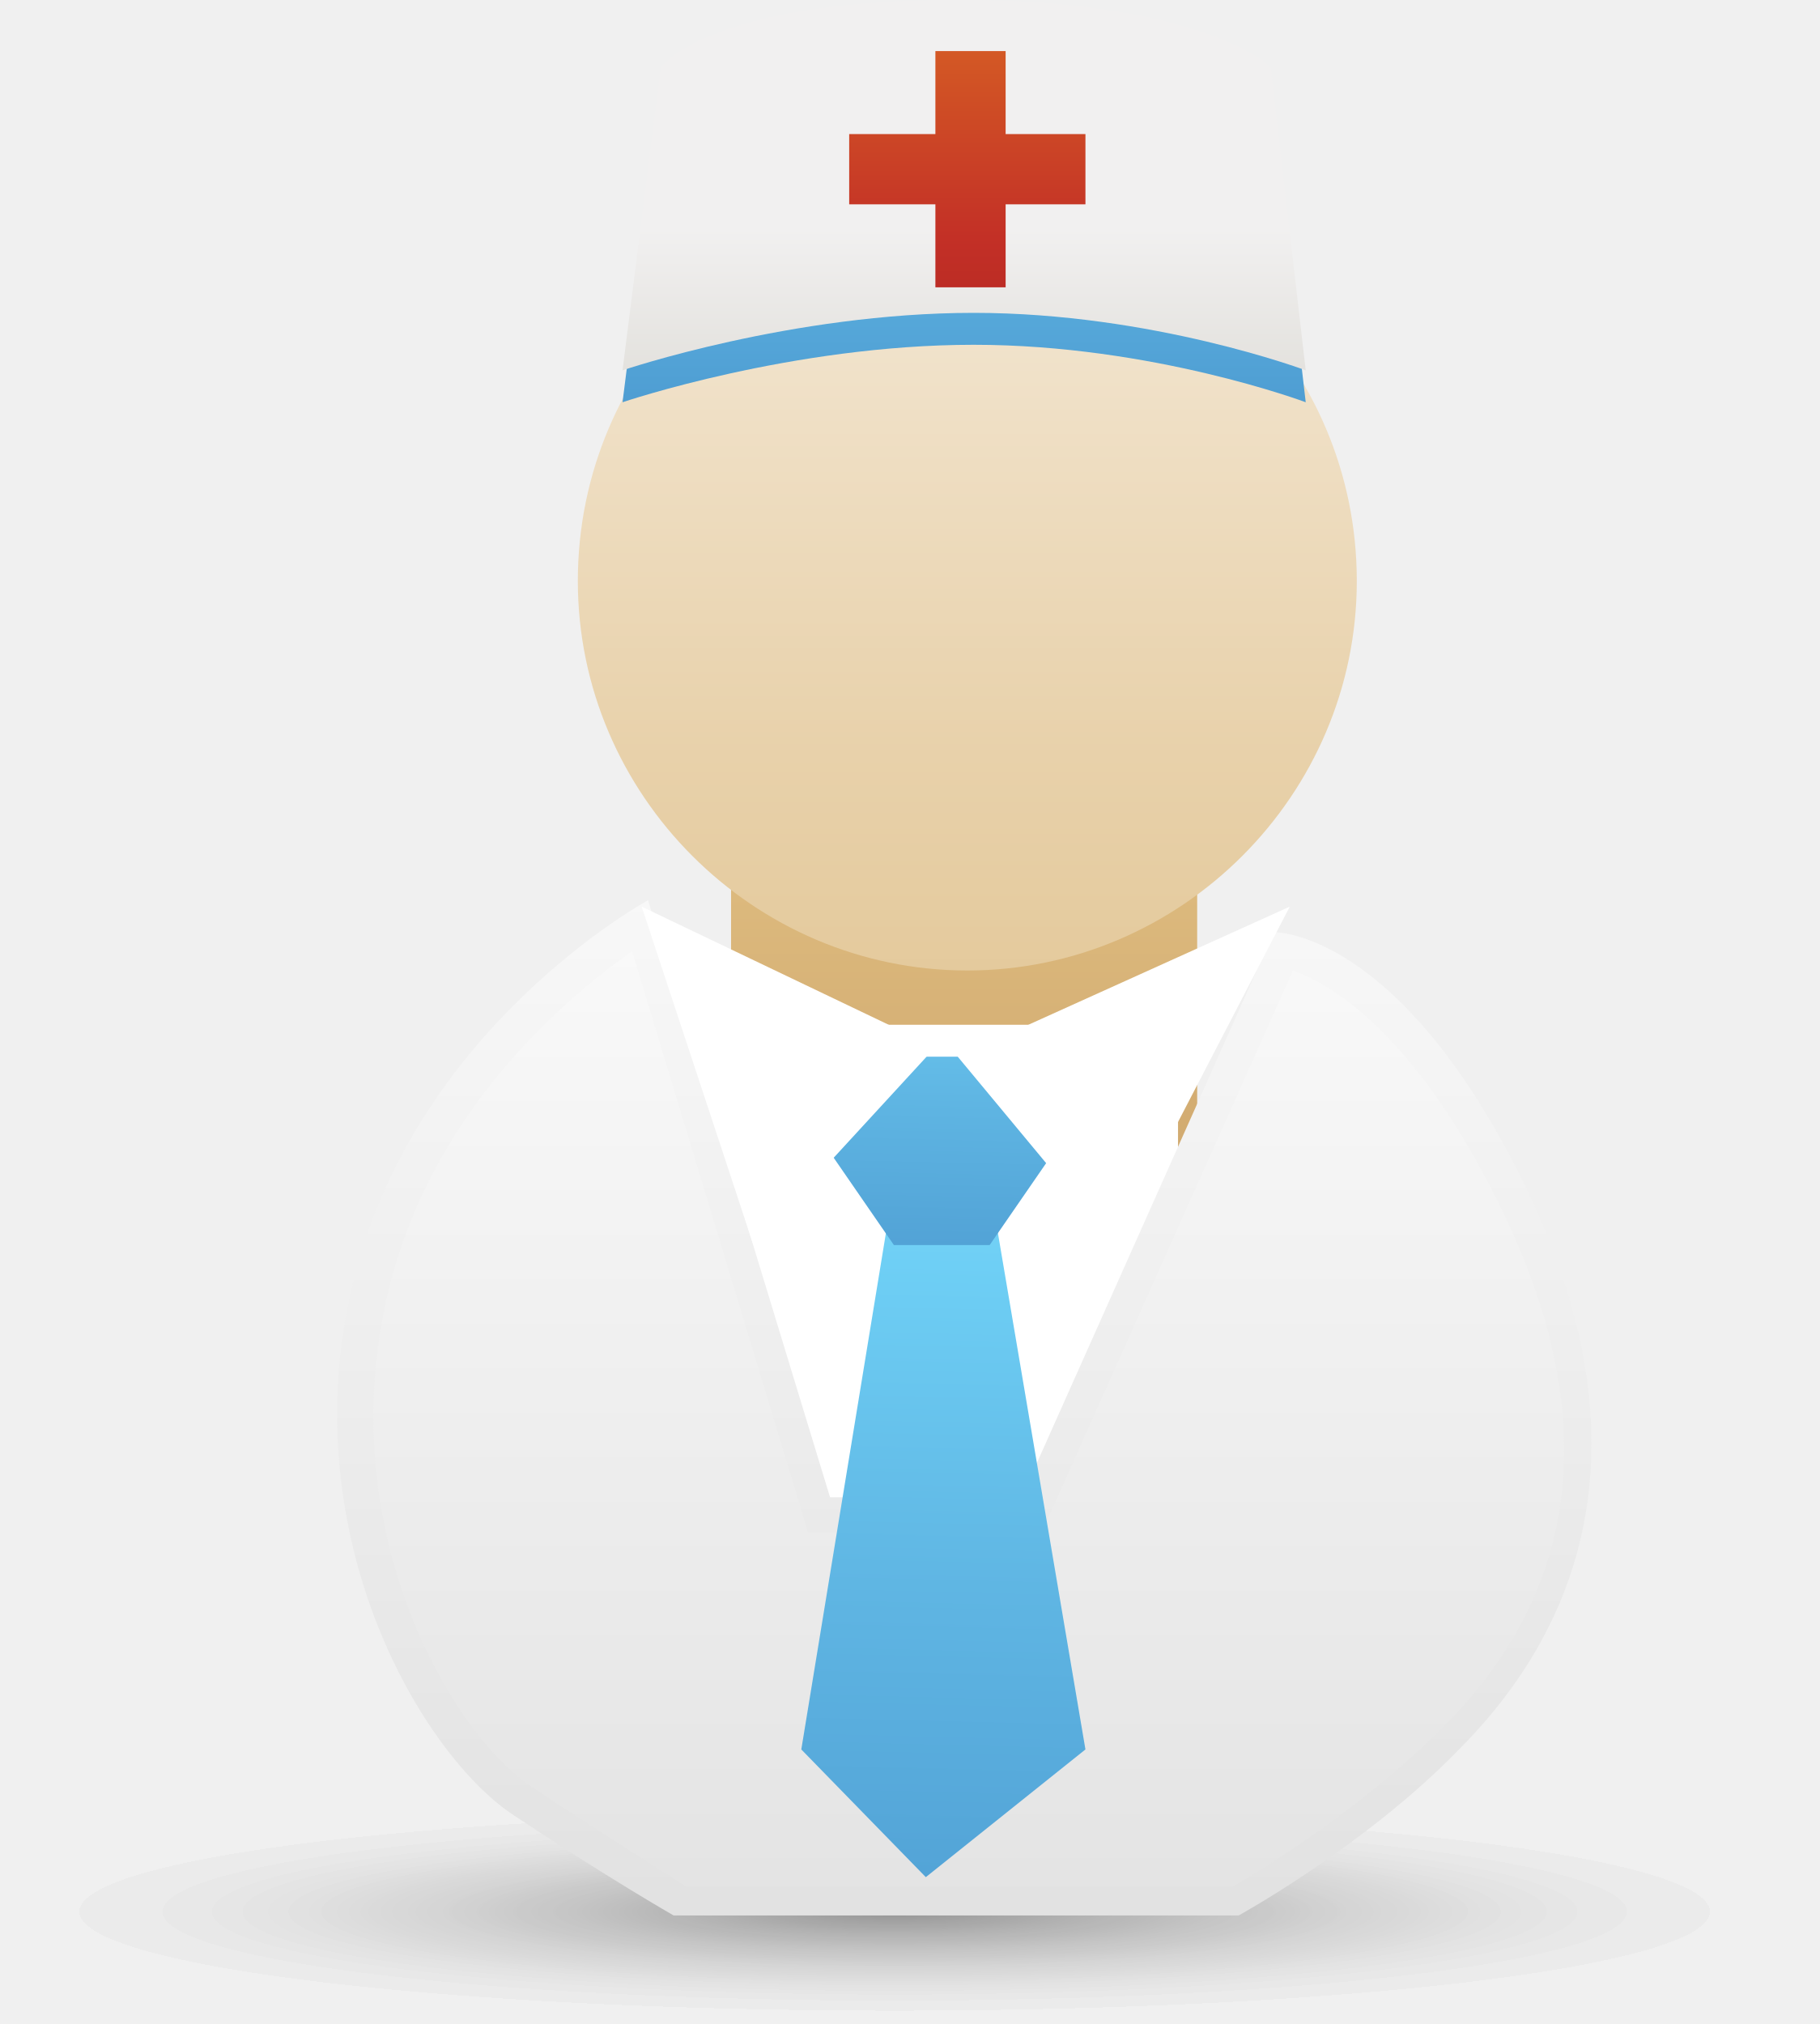
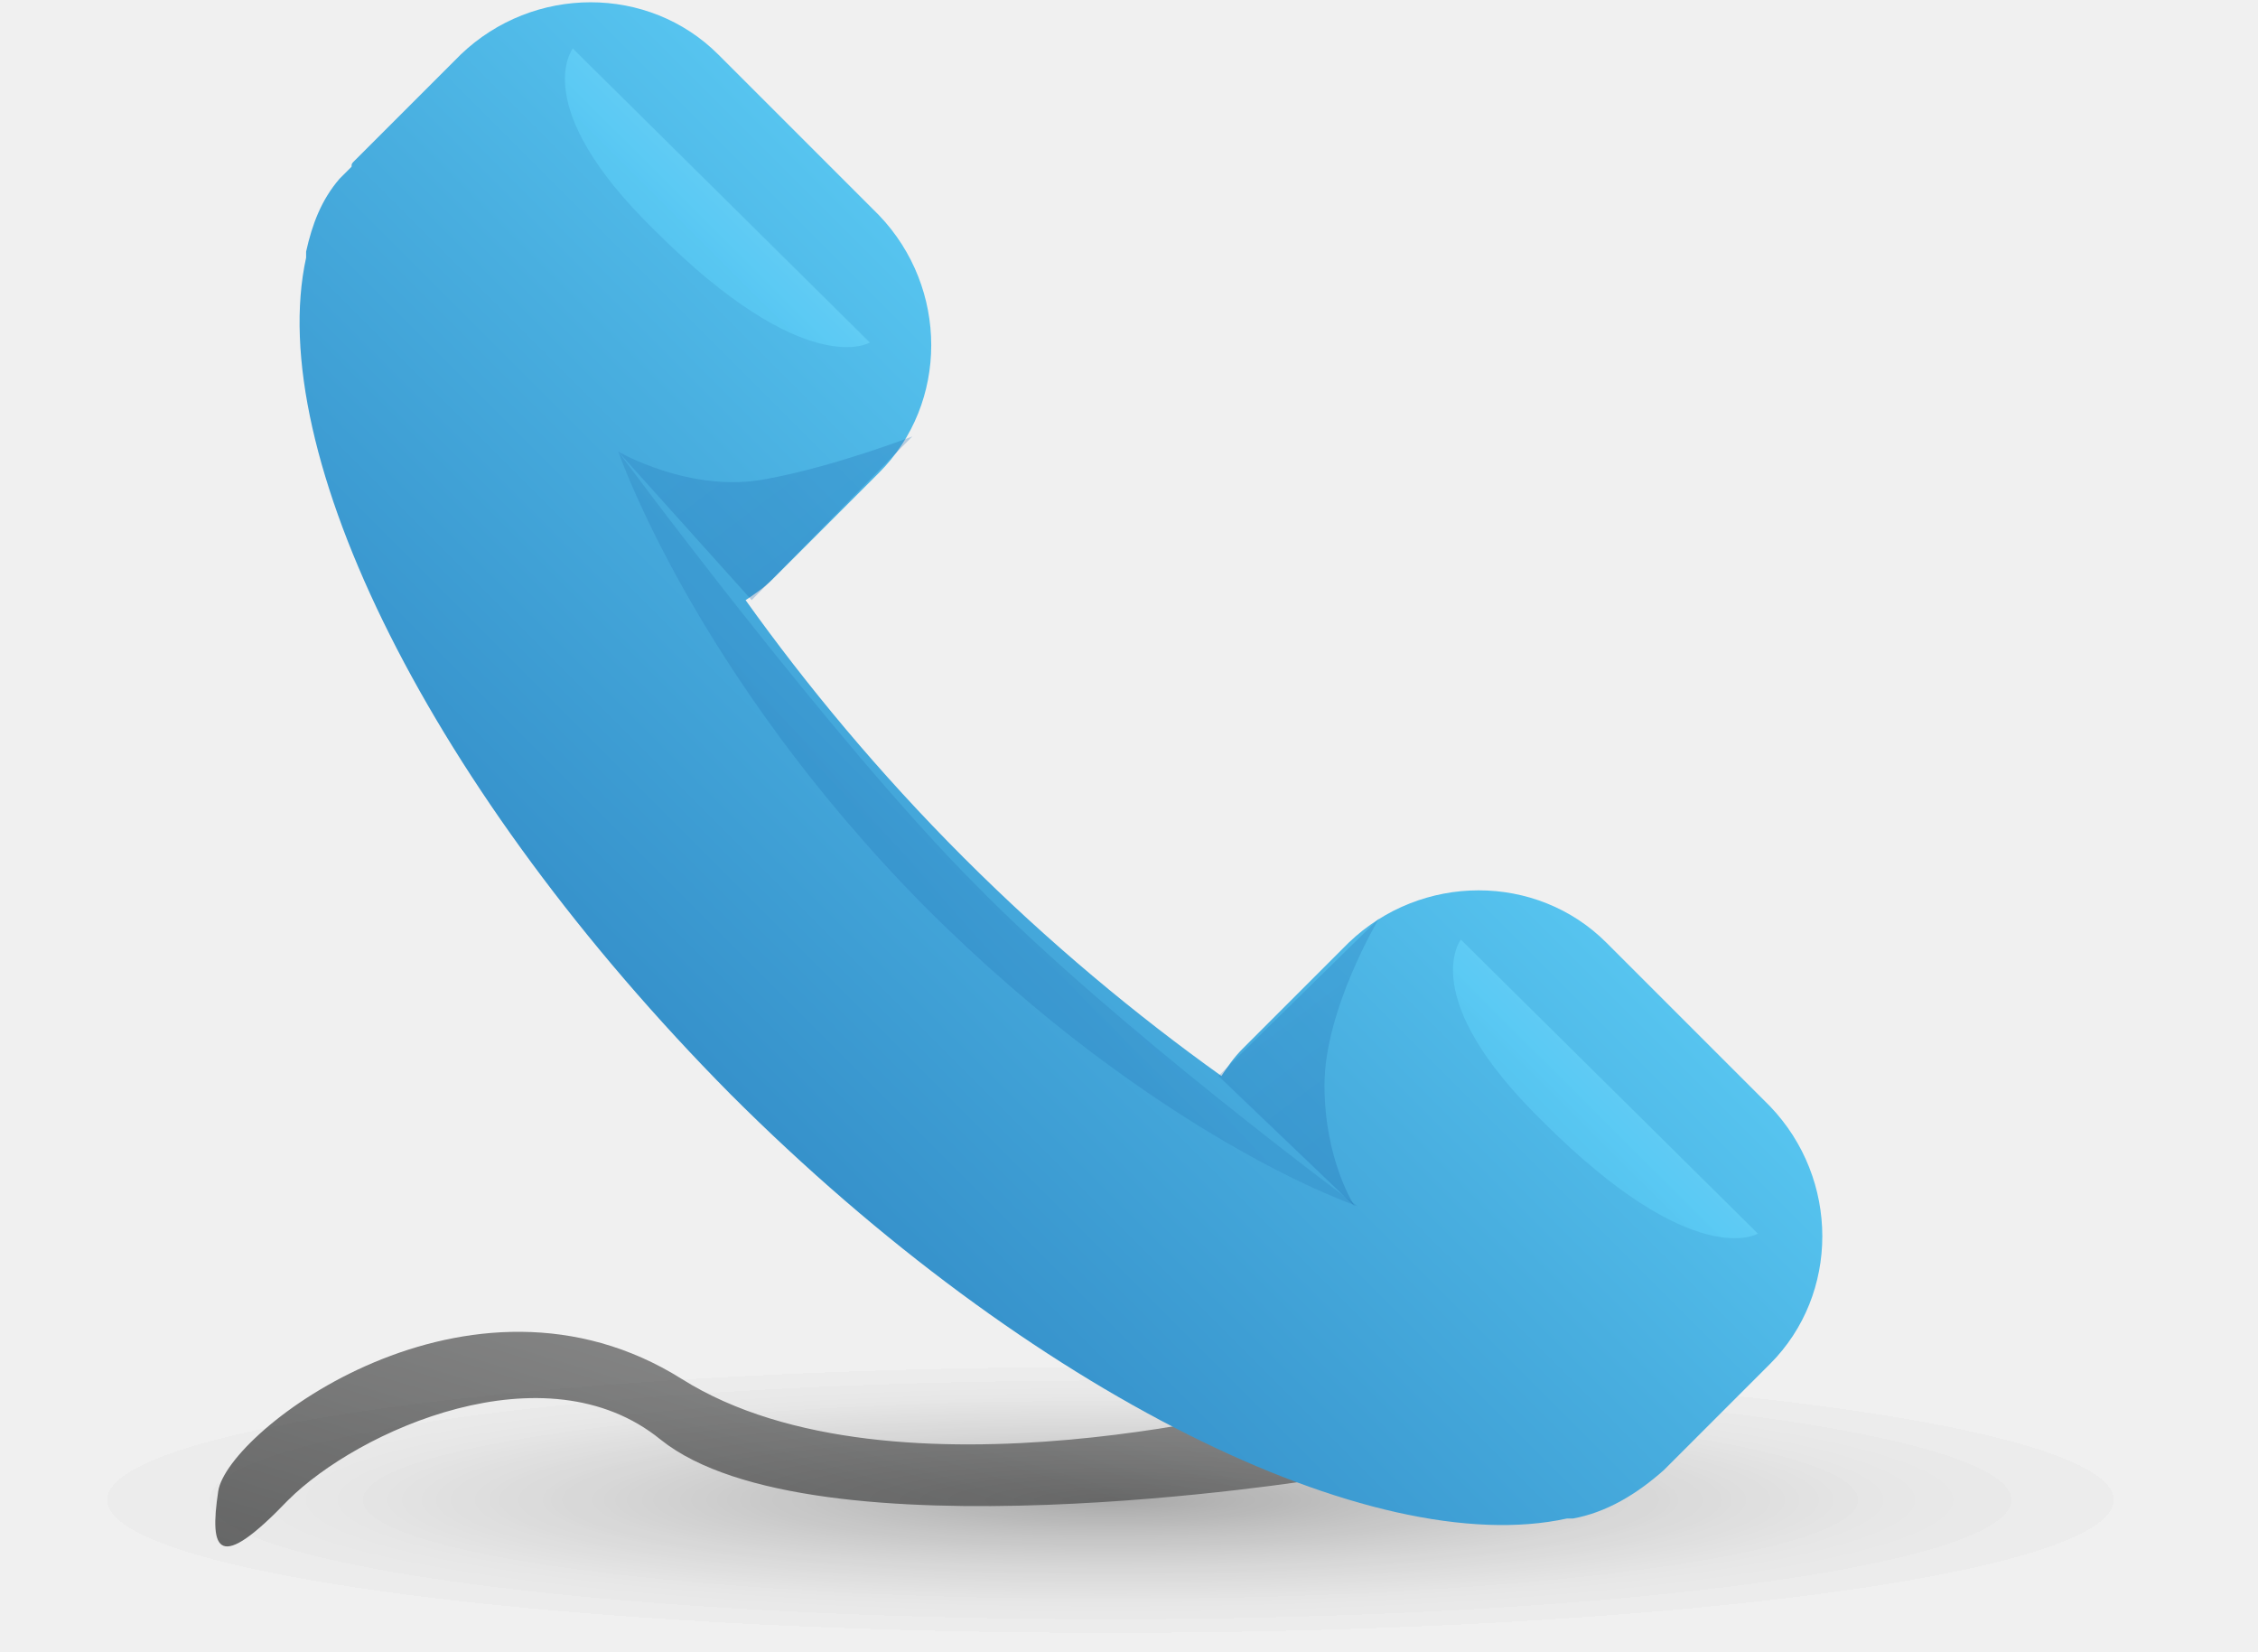
- <svg xmlns="http://www.w3.org/2000/svg" version="1.1" id="Layer_1" x="0px" y="0px" viewBox="0 0 57 63.4" enable-background="new 0 0 57 63.4" xml:space="preserve">
+ <svg xmlns="http://www.w3.org/2000/svg" version="1.1" id="Layer_1" x="0px" y="0px" viewBox="0 0 74.5 54.5" enable-background="new 0 0 74.5 54.5" xml:space="preserve">
  <g>
    <defs>
-       <filter id="Adobe_OpacityMaskFilter" filterUnits="userSpaceOnUse" x="0" y="56.5" width="57" height="6.9">
+       <filter id="Adobe_OpacityMaskFilter" filterUnits="userSpaceOnUse" x="0" y="44.6" width="74.5" height="9.9">
        <feColorMatrix type="matrix" values="1 0 0 0 0  0 1 0 0 0  0 0 1 0 0  0 0 0 1 0" />
      </filter>
    </defs>
-     <mask maskUnits="userSpaceOnUse" x="0" y="56.5" width="57" height="6.9" id="SVGID_1_">
+     <mask maskUnits="userSpaceOnUse" x="0" y="44.6" width="74.5" height="9.9" id="SVGID_2_">
      <g filter="url(#Adobe_OpacityMaskFilter)">
-         <radialGradient id="SVGID_2_" cx="125.292" cy="-5356.942" r="35.164" gradientTransform="matrix(0.8145 0 0 9.890000e-002 -74.0276 589.6808)" gradientUnits="userSpaceOnUse">
+         <radialGradient id="SVGID_1_" cx="12.661" cy="-1808.029" r="35.177" gradientTransform="matrix(1.065 0 0 -0.1411 23.1556 -205.6276)" gradientUnits="userSpaceOnUse">
          <stop offset="0" style="stop-color:#FFFFFF" />
-           <stop offset="4.371321e-002" style="stop-color:#ECECEC" />
-           <stop offset="0.197" style="stop-color:#AFAFAF" />
-           <stop offset="0.349" style="stop-color:#7A7A7A" />
-           <stop offset="0.496" style="stop-color:#4E4E4E" />
-           <stop offset="0.638" style="stop-color:#2D2D2D" />
-           <stop offset="0.772" style="stop-color:#151515" />
-           <stop offset="0.896" style="stop-color:#060606" />
-           <stop offset="1" style="stop-color:#010101" />
+           <stop offset="4.600000e-002" style="stop-color:#EBEBEB" />
+           <stop offset="0.199" style="stop-color:#AEAEAE" />
+           <stop offset="0.351" style="stop-color:#797979" />
+           <stop offset="0.498" style="stop-color:#4D4D4D" />
+           <stop offset="0.639" style="stop-color:#2C2C2C" />
+           <stop offset="0.773" style="stop-color:#141414" />
+           <stop offset="0.896" style="stop-color:#050505" />
+           <stop offset="1" style="stop-color:#000000" />
        </radialGradient>
-         <ellipse fill="url(#SVGID_2_)" cx="28" cy="59.9" rx="28.5" ry="3.5" />
+         <path fill="url(#SVGID_1_)" d="M73.9,49.5c0,2.7-16.7,4.9-37.3,4.9s-37.3-2.2-37.3-4.9c0-2.7,16.7-4.9,37.3-4.9     S73.9,46.8,73.9,49.5z" />
      </g>
    </mask>
-     <ellipse opacity="0.38" mask="url(#SVGID_1_)" cx="28.5" cy="59.9" rx="28.5" ry="3.5" />
-     <linearGradient id="SVGID_3_" gradientUnits="userSpaceOnUse" x1="30.17" y1="0.989" x2="30.17" y2="81.519">
-       <stop offset="0" style="stop-color:#FFFFFF" />
-       <stop offset="1.169922e-002" style="stop-color:#FDFBF7" />
-       <stop offset="8.514196e-002" style="stop-color:#F1E3CC" />
-       <stop offset="0.156" style="stop-color:#E8D1AA" />
-       <stop offset="0.223" style="stop-color:#E1C491" />
-       <stop offset="0.284" style="stop-color:#DDBC82" />
-       <stop offset="0.335" style="stop-color:#DCB97D" />
-       <stop offset="1" style="stop-color:#965725" />
-     </linearGradient>
-     <rect x="22.9" y="25.2" fill="url(#SVGID_3_)" width="14.6" height="10.9" />
-     <rect x="21.1" y="32.1" fill="#FFFFFF" width="15.8" height="18.8" />
-     <linearGradient id="SVGID_4_" gradientUnits="userSpaceOnUse" x1="30.325" y1="17.788" x2="30.325" y2="379.413">
-       <stop offset="0" style="stop-color:#FFFFFF" />
-       <stop offset="0.541" style="stop-color:#777777" />
-       <stop offset="1" style="stop-color:#010101" />
-     </linearGradient>
-     <path fill="url(#SVGID_4_)" d="M39.9,29.2L32,46.9H26l-5.7-18.7c0,0-7.2,3.9-9.2,11.8s2,14.8,4.9,16.8c3,2,5.1,3.2,5.1,3.2h17.7   c0,0,4-2.2,6.9-5.2c3-3,6.5-8.7,2-17.8C43.8,29.1,39.9,29.2,39.9,29.2z" />
-     <linearGradient id="SVGID_5_" gradientUnits="userSpaceOnUse" x1="30.336" y1="21.245" x2="30.336" y2="375.471">
-       <stop offset="0" style="stop-color:#FFFFFF" />
-       <stop offset="1" style="stop-color:#010101" />
-     </linearGradient>
-     <path fill="url(#SVGID_5_)" d="M38.6,59.1H21.5c-0.6-0.4-2.4-1.5-4.8-3.1c-2.5-1.6-6.4-8.1-4.5-15.7c1.4-5.6,5.6-9.1,7.6-10.5   l5.3,17.5l0.2,0.7H26H32h0.6l0.3-0.6l7.6-17c1.1,0.4,3.7,1.8,6.4,7.2c3.3,6.6,2.7,12.2-1.8,16.6C42.7,56.6,39.5,58.6,38.6,59.1   L38.6,59.1z" />
-     <linearGradient id="SVGID_6_" gradientUnits="userSpaceOnUse" x1="30.776" y1="3.533" x2="27.318" y2="143.342">
-       <stop offset="1.098900e-002" style="stop-color:#FFFFFF" />
-       <stop offset="9.323062e-002" style="stop-color:#CFEDFB" />
-       <stop offset="0.258" style="stop-color:#6ECFF5" />
-       <stop offset="0.326" style="stop-color:#60B7E4" />
-       <stop offset="0.474" style="stop-color:#448EC8" />
-       <stop offset="0.601" style="stop-color:#2F75B7" />
-       <stop offset="0.699" style="stop-color:#2067AD" />
-       <stop offset="0.758" style="stop-color:#1A62AA" />
-       <stop offset="1" style="stop-color:#134B7F" />
-     </linearGradient>
-     <polygon fill="url(#SVGID_6_)" points="28,37.1 25.1,54.8 29,58.8 34,54.8 31,37.1  " />
-     <linearGradient id="SVGID_7_" gradientUnits="userSpaceOnUse" x1="30.032" y1="12.381" x2="28.55" y2="79.065">
-       <stop offset="1.098900e-002" style="stop-color:#FFFFFF" />
-       <stop offset="9.323062e-002" style="stop-color:#CFEDFB" />
-       <stop offset="0.258" style="stop-color:#6ECFF5" />
-       <stop offset="0.326" style="stop-color:#60B7E4" />
-       <stop offset="0.474" style="stop-color:#448EC8" />
-       <stop offset="0.601" style="stop-color:#2F75B7" />
-       <stop offset="0.699" style="stop-color:#2067AD" />
-       <stop offset="0.758" style="stop-color:#1A62AA" />
-       <stop offset="1" style="stop-color:#134B7F" />
-     </linearGradient>
-     <polygon fill="url(#SVGID_7_)" points="33,36.1 31,39 28,39 26,36.1 28,33.1 31,33.1  " />
-     <polygon fill="#FFFFFF" points="30,33.1 34.9,39 40.4,28.4  " />
-     <polygon fill="#FFFFFF" points="29.3,32.8 23.6,39 20.1,28.4  " />
-     <linearGradient id="SVGID_8_" gradientUnits="userSpaceOnUse" x1="40.655" y1="-57.058" x2="40.655" y2="136.766" gradientTransform="matrix(0.9788 0 0 0.9788 -9.4819 49.9216)">
-       <stop offset="0" style="stop-color:#FFFFFF" />
-       <stop offset="1.169922e-002" style="stop-color:#FDFBF7" />
-       <stop offset="8.514196e-002" style="stop-color:#F1E3CC" />
-       <stop offset="0.156" style="stop-color:#E8D1AA" />
-       <stop offset="0.223" style="stop-color:#E1C491" />
-       <stop offset="0.284" style="stop-color:#DDBC82" />
-       <stop offset="0.335" style="stop-color:#DCB97D" />
-       <stop offset="1" style="stop-color:#965725" />
-     </linearGradient>
-     <path fill="url(#SVGID_8_)" d="M42.5,18.2c0,6.7-5.5,12.2-12.2,12.2s-12.2-5.5-12.2-12.2C18.1,11.4,23.6,6,30.3,6   S42.5,11.4,42.5,18.2z" />
-     <linearGradient id="SVGID_9_" gradientUnits="userSpaceOnUse" x1="30.124" y1="-16.799" x2="30.124" y2="53.363">
-       <stop offset="1.098900e-002" style="stop-color:#FFFFFF" />
-       <stop offset="9.323062e-002" style="stop-color:#CFEDFB" />
-       <stop offset="0.258" style="stop-color:#6ECFF5" />
-       <stop offset="0.326" style="stop-color:#60B7E4" />
-       <stop offset="0.474" style="stop-color:#448EC8" />
-       <stop offset="0.601" style="stop-color:#2F75B7" />
-       <stop offset="0.699" style="stop-color:#2067AD" />
-       <stop offset="0.758" style="stop-color:#1A62AA" />
-       <stop offset="1" style="stop-color:#134B7F" />
-     </linearGradient>
-     <path fill="url(#SVGID_9_)" d="M40.9,12.6c0,0-4.8-1.8-10.4-1.8c-5.7,0-11,1.8-11,1.8l1.2-9.5c0,0,1.5-2.1,9.3-2.1   c7.7,0,9.8,2.1,9.8,2.1L40.9,12.6z" />
-     <linearGradient id="SVGID_10_" gradientUnits="userSpaceOnUse" x1="30.124" y1="7.164" x2="30.124" y2="14.082">
-       <stop offset="0" style="stop-color:#F1F0F0" />
-       <stop offset="0.956" style="stop-color:#DDDBD5" />
-     </linearGradient>
-     <path fill="url(#SVGID_10_)" d="M40.9,11.6c0,0-4.8-1.8-10.4-1.8c-5.7,0-11,1.8-11,1.8l1.2-9.5c0,0,1.5-2.1,9.3-2.1   c7.7,0,9.8,2.1,9.8,2.1L40.9,11.6z" />
-     <linearGradient id="SVGID_11_" gradientUnits="userSpaceOnUse" x1="30.332" y1="-16.793" x2="30.332" y2="27.91">
-       <stop offset="0" style="stop-color:#FFFFFF" />
-       <stop offset="1.279073e-002" style="stop-color:#FDF6ED" />
-       <stop offset="5.927226e-002" style="stop-color:#F7D6B1" />
-       <stop offset="0.104" style="stop-color:#F2BC7E" />
-       <stop offset="0.146" style="stop-color:#EEA857" />
-       <stop offset="0.184" style="stop-color:#EB993B" />
-       <stop offset="0.217" style="stop-color:#EA902A" />
-       <stop offset="0.242" style="stop-color:#E98D24" />
-       <stop offset="0.542" style="stop-color:#C33026" />
-       <stop offset="0.721" style="stop-color:#A11D21" />
-       <stop offset="0.858" style="stop-color:#821918" />
-       <stop offset="1" style="stop-color:#010101" />
-     </linearGradient>
-     <polygon fill="url(#SVGID_11_)" points="34,4.2 31.5,4.2 31.5,1.6 29.3,1.6 29.3,4.2 26.6,4.2 26.6,6.4 29.3,6.4 29.3,9 31.5,9    31.5,6.4 34,6.4  " />
+     <ellipse opacity="0.3" mask="url(#SVGID_2_)" enable-background="new    " cx="37.3" cy="49.6" rx="37.3" ry="4.9" />
+     <g>
+       <linearGradient id="SVGID_3_" gradientUnits="userSpaceOnUse" x1="39.277" y1="53.746" x2="21.943" y2="-3.918" gradientTransform="matrix(1 0 0 -1 0 56.4144)">
+         <stop offset="0" style="stop-color:#FFFFFF" />
+         <stop offset="1" style="stop-color:#070808" />
+       </linearGradient>
+       <path opacity="0.64" fill="url(#SVGID_3_)" enable-background="new    " d="M42.8,46.2c0,0-13.3,3.7-20.3-0.7s-15,1.7-15.3,3.7    s0,2.7,2.3,0.3c2.3-2.3,8.5-5.1,12.3-2c5,4,21.7,1.3,21.7,1.3L42.8,46.2z" />
+       <g>
+         <linearGradient id="SVGID_4_" gradientUnits="userSpaceOnUse" x1="71.001" y1="67.348" x2="-21.332" y2="-24.985" gradientTransform="matrix(1 0 0 -1 0 56.4144)">
+           <stop offset="1.100000e-002" style="stop-color:#FFFFFF" />
+           <stop offset="0.123" style="stop-color:#B7EDFF" />
+           <stop offset="0.258" style="stop-color:#63D8FE" />
+           <stop offset="0.396" style="stop-color:#49AFE0" />
+           <stop offset="0.556" style="stop-color:#2E85C2" />
+           <stop offset="0.683" style="stop-color:#1E6BB0" />
+           <stop offset="0.758" style="stop-color:#1861A9" />
+           <stop offset="1" style="stop-color:#124A7F" />
+         </linearGradient>
+         <path fill="url(#SVGID_4_)" d="M24.6,19.8c0.3-0.2,0.6-0.4,0.9-0.7l3.5-3.5c2.3-2.3,2.3-6.1,0-8.5l-5.3-5.3     c-2.3-2.3-6.1-2.3-8.5,0l-3.5,3.5c0,0,0,0,0,0c-0.1,0.1-0.1,0.1-0.1,0.2c-0.1,0.1-0.2,0.2-0.3,0.3c0,0,0,0-0.1,0.1     c-0.6,0.7-0.9,1.5-1.1,2.4c0,0,0,0.1,0,0.1c0,0,0,0.1,0,0.1c-1.4,6.4,4.1,17.6,14,27.6c9.9,9.9,21.2,15.4,27.6,14     c0.1,0,0.1,0,0.2,0c0,0,0,0,0,0c1.1-0.2,2.1-0.8,3-1.6l3.5-3.5c2.3-2.3,2.3-6.1,0-8.5L53,31.1c-2.3-2.3-6.1-2.3-8.5,0L41,34.6     c-0.3,0.3-0.5,0.6-0.7,0.9c-2.8-2-5.7-4.4-8.5-7.2C29,25.5,26.6,22.6,24.6,19.8z" />
+         <linearGradient id="SVGID_5_" gradientUnits="userSpaceOnUse" x1="1288.348" y1="-656.962" x2="1223.348" y2="-657.212" gradientTransform="matrix(0.7071 -0.7071 -0.7071 -0.7071 -1340.937 441.9684)">
+           <stop offset="1.100000e-002" style="stop-color:#FFFFFF" />
+           <stop offset="0.123" style="stop-color:#B7EDFF" />
+           <stop offset="0.258" style="stop-color:#63D8FE" />
+           <stop offset="0.396" style="stop-color:#49AFE0" />
+           <stop offset="0.556" style="stop-color:#2E85C2" />
+           <stop offset="0.683" style="stop-color:#1E6BB0" />
+           <stop offset="0.758" style="stop-color:#1861A9" />
+           <stop offset="1" style="stop-color:#124A7F" />
+         </linearGradient>
+         <path opacity="0.48" fill="url(#SVGID_5_)" enable-background="new    " d="M18.9,1.6c0,0-1.5,1.9,2.7,6c5,5,7.1,3.7,7.1,3.7     L18.9,1.6z" />
+         <linearGradient id="SVGID_6_" gradientUnits="userSpaceOnUse" x1="1288.508" y1="-698.463" x2="1223.508" y2="-698.713" gradientTransform="matrix(0.7071 -0.7071 -0.7071 -0.7071 -1340.937 441.9684)">
+           <stop offset="1.100000e-002" style="stop-color:#FFFFFF" />
+           <stop offset="0.123" style="stop-color:#B7EDFF" />
+           <stop offset="0.258" style="stop-color:#63D8FE" />
+           <stop offset="0.396" style="stop-color:#49AFE0" />
+           <stop offset="0.556" style="stop-color:#2E85C2" />
+           <stop offset="0.683" style="stop-color:#1E6BB0" />
+           <stop offset="0.758" style="stop-color:#1861A9" />
+           <stop offset="1" style="stop-color:#124A7F" />
+         </linearGradient>
+         <path opacity="0.48" fill="url(#SVGID_6_)" enable-background="new    " d="M48.2,31c0,0-1.5,1.9,2.7,6c5,5,7.1,3.7,7.1,3.7     L48.2,31z" />
+         <linearGradient id="SVGID_7_" gradientUnits="userSpaceOnUse" x1="61.628" y1="54.773" x2="12.939" y2="11.658" gradientTransform="matrix(1 0 0 -1 0 56.4144)">
+           <stop offset="1.100000e-002" style="stop-color:#FFFFFF" />
+           <stop offset="0.123" style="stop-color:#B7EDFF" />
+           <stop offset="0.258" style="stop-color:#63D8FE" />
+           <stop offset="0.396" style="stop-color:#49AFE0" />
+           <stop offset="0.556" style="stop-color:#2E85C2" />
+           <stop offset="0.683" style="stop-color:#1E6BB0" />
+           <stop offset="0.758" style="stop-color:#1861A9" />
+           <stop offset="1" style="stop-color:#124A7F" />
+         </linearGradient>
+         <path opacity="0.27" fill="url(#SVGID_7_)" enable-background="new    " d="M32.2,29.2c-4.7-4.7-11.8-14.3-11.8-14.3     s2.5,7.3,10.1,15c7.7,7.7,14.3,9.9,14.3,9.9S36.8,33.9,32.2,29.2z" />
+         <linearGradient id="SVGID_8_" gradientUnits="userSpaceOnUse" x1="19.29" y1="55.132" x2="56.795" y2="4.875" gradientTransform="matrix(1 0 0 -1 0 56.4144)">
+           <stop offset="1.100000e-002" style="stop-color:#FFFFFF" />
+           <stop offset="0.123" style="stop-color:#B7EDFF" />
+           <stop offset="0.258" style="stop-color:#63D8FE" />
+           <stop offset="0.396" style="stop-color:#49AFE0" />
+           <stop offset="0.556" style="stop-color:#2E85C2" />
+           <stop offset="0.683" style="stop-color:#1E6BB0" />
+           <stop offset="0.758" style="stop-color:#1861A9" />
+           <stop offset="1" style="stop-color:#124A7F" />
+         </linearGradient>
+         <path opacity="0.27" fill="url(#SVGID_8_)" enable-background="new    " d="M45.5,30.3c0,0-1.8,3-1.8,5.5s1,4,1,4l-4.5-4.3     L45.5,30.3z" />
+         <linearGradient id="SVGID_9_" gradientUnits="userSpaceOnUse" x1="2.414" y1="72.319" x2="36.565" y2="26.555" gradientTransform="matrix(1 0 0 -1 0 56.4144)">
+           <stop offset="1.100000e-002" style="stop-color:#FFFFFF" />
+           <stop offset="0.123" style="stop-color:#B7EDFF" />
+           <stop offset="0.258" style="stop-color:#63D8FE" />
+           <stop offset="0.396" style="stop-color:#49AFE0" />
+           <stop offset="0.556" style="stop-color:#2E85C2" />
+           <stop offset="0.683" style="stop-color:#1E6BB0" />
+           <stop offset="0.758" style="stop-color:#1861A9" />
+           <stop offset="1" style="stop-color:#124A7F" />
+         </linearGradient>
+         <path opacity="0.27" fill="url(#SVGID_9_)" enable-background="new    " d="M30.1,14.4l-5.3,5.4l-4.4-4.9c0,0,2.4,1.4,4.9,0.9     C27.5,15.4,30.1,14.4,30.1,14.4z" />
+       </g>
+     </g>
  </g>
</svg>
